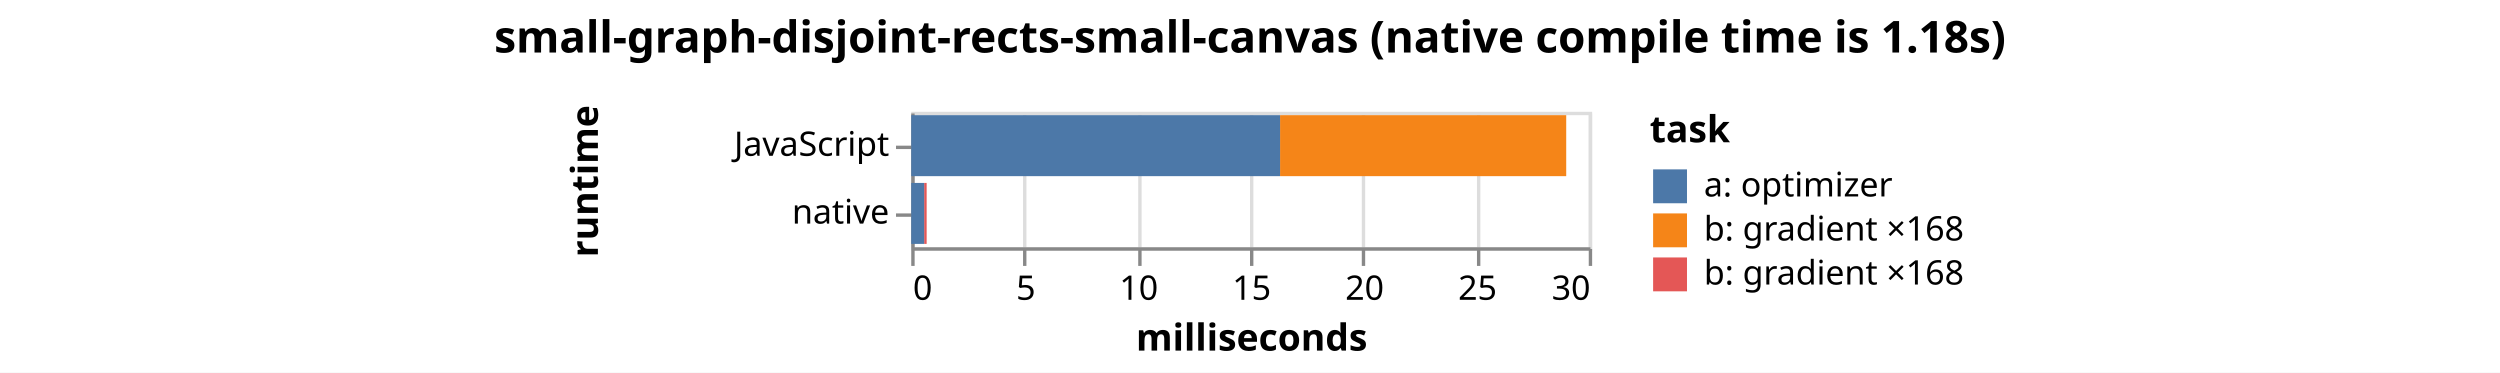
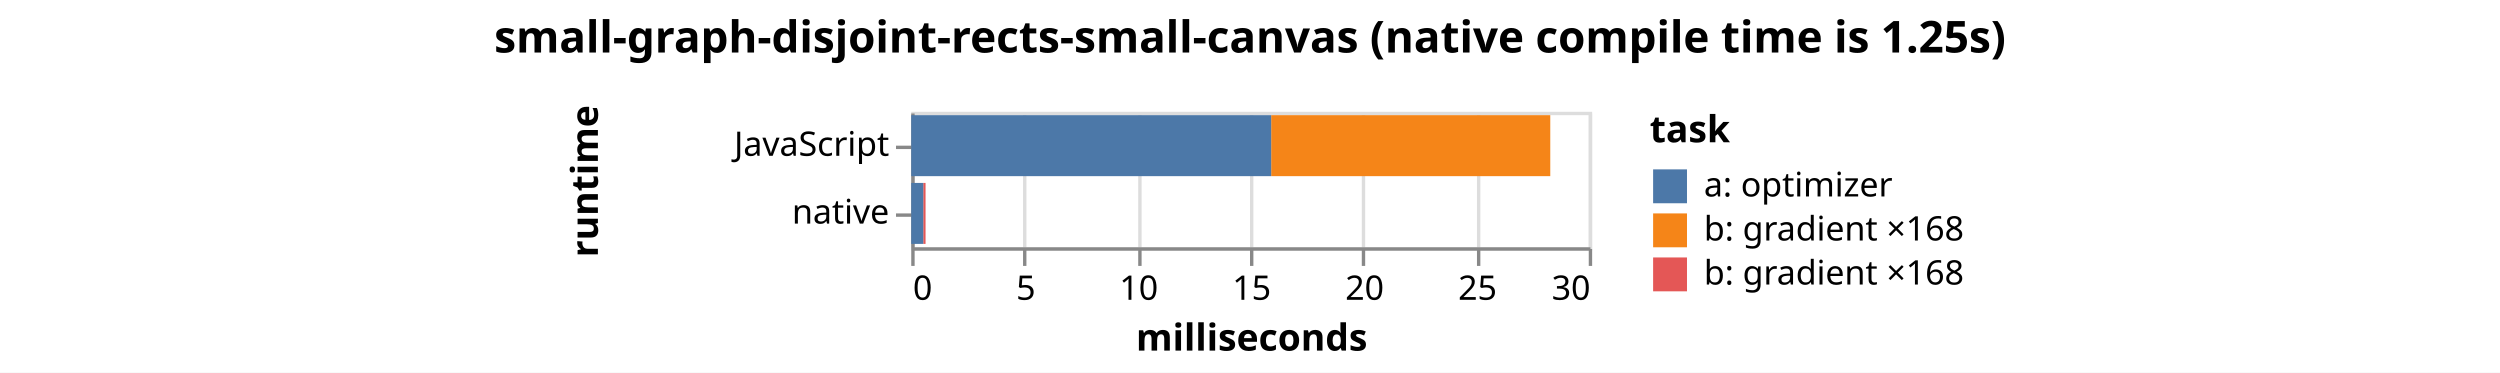
<svg xmlns="http://www.w3.org/2000/svg" version="1.1" class="marks" width="738" height="110" viewBox="0 0 738 110">
  <rect width="738" height="110" fill="white" />
  <g fill="none" stroke-miterlimit="10" transform="translate(269,33)">
    <g class="mark-group role-frame root" role="graphics-object" aria-roledescription="group mark container">
      <g transform="translate(0,0)">
        <path class="background" aria-hidden="true" d="M0.5,0.5h200v40h-200Z" stroke="#ddd" />
        <g>
          <g class="mark-group role-axis" aria-hidden="true">
            <g transform="translate(0.5,40.5)">
              <path class="background" aria-hidden="true" d="M0,0h0v0h0Z" pointer-events="none" />
              <g>
                <g class="mark-rule role-axis-grid" pointer-events="none">
                  <line transform="translate(0,0)" x2="0" y2="-40" stroke="#ddd" stroke-width="1" opacity="1" />
                  <line transform="translate(33,0)" x2="0" y2="-40" stroke="#ddd" stroke-width="1" opacity="1" />
                  <line transform="translate(67,0)" x2="0" y2="-40" stroke="#ddd" stroke-width="1" opacity="1" />
                  <line transform="translate(100,0)" x2="0" y2="-40" stroke="#ddd" stroke-width="1" opacity="1" />
                  <line transform="translate(133,0)" x2="0" y2="-40" stroke="#ddd" stroke-width="1" opacity="1" />
                  <line transform="translate(167,0)" x2="0" y2="-40" stroke="#ddd" stroke-width="1" opacity="1" />
                  <line transform="translate(200,0)" x2="0" y2="-40" stroke="#ddd" stroke-width="1" opacity="1" />
                </g>
              </g>
              <path class="foreground" aria-hidden="true" d="" pointer-events="none" display="none" />
            </g>
          </g>
          <g class="mark-group role-axis" role="graphics-symbol" aria-roledescription="axis" aria-label="X-axis titled 'milliseconds' for a linear scale with values from 0 to 30">
            <g transform="translate(0.5,40.5)">
              <path class="background" aria-hidden="true" d="M0,0h0v0h0Z" pointer-events="none" />
              <g>
                <g class="mark-rule role-axis-tick" pointer-events="none">
                  <line transform="translate(0,0)" x2="0" y2="5" stroke="#888" stroke-width="1" opacity="1" />
                  <line transform="translate(33,0)" x2="0" y2="5" stroke="#888" stroke-width="1" opacity="1" />
                  <line transform="translate(67,0)" x2="0" y2="5" stroke="#888" stroke-width="1" opacity="1" />
                  <line transform="translate(100,0)" x2="0" y2="5" stroke="#888" stroke-width="1" opacity="1" />
                  <line transform="translate(133,0)" x2="0" y2="5" stroke="#888" stroke-width="1" opacity="1" />
                  <line transform="translate(167,0)" x2="0" y2="5" stroke="#888" stroke-width="1" opacity="1" />
                  <line transform="translate(200,0)" x2="0" y2="5" stroke="#888" stroke-width="1" opacity="1" />
                </g>
                <g class="mark-text role-axis-label" pointer-events="none">
                  <text text-anchor="start" transform="translate(0,15)" font-family="sans-serif" font-size="10px" fill="#000" opacity="1">0</text>
                  <text text-anchor="middle" transform="translate(33.33333,15)" font-family="sans-serif" font-size="10px" fill="#000" opacity="1">5</text>
                  <text text-anchor="middle" transform="translate(66.66667,15)" font-family="sans-serif" font-size="10px" fill="#000" opacity="1">10</text>
                  <text text-anchor="middle" transform="translate(100,15)" font-family="sans-serif" font-size="10px" fill="#000" opacity="1">15</text>
                  <text text-anchor="middle" transform="translate(133.3333,15)" font-family="sans-serif" font-size="10px" fill="#000" opacity="1">20</text>
                  <text text-anchor="middle" transform="translate(166.6667,15)" font-family="sans-serif" font-size="10px" fill="#000" opacity="1">25</text>
                  <text text-anchor="end" transform="translate(200,15)" font-family="sans-serif" font-size="10px" fill="#000" opacity="1">30</text>
                </g>
                <g class="mark-rule role-axis-domain" pointer-events="none">
                  <line transform="translate(0,0)" x2="200" y2="0" stroke="#888" stroke-width="1" opacity="1" />
                </g>
                <g class="mark-text role-axis-title" pointer-events="none">
                  <text text-anchor="middle" transform="translate(100,30)" font-family="sans-serif" font-size="11px" font-weight="bold" fill="#000" opacity="1">milliseconds</text>
                </g>
              </g>
              <path class="foreground" aria-hidden="true" d="" pointer-events="none" display="none" />
            </g>
          </g>
          <g class="mark-group role-axis" role="graphics-symbol" aria-roledescription="axis" aria-label="Y-axis titled 'runtime' for a discrete scale with 2 values: JavaScript, native">
            <g transform="translate(0.5,0.5)">
              <path class="background" aria-hidden="true" d="M0,0h0v0h0Z" pointer-events="none" />
              <g>
                <g class="mark-rule role-axis-tick" pointer-events="none">
                  <line transform="translate(0,10)" x2="-5" y2="0" stroke="#888" stroke-width="1" opacity="1" />
                  <line transform="translate(0,30)" x2="-5" y2="0" stroke="#888" stroke-width="1" opacity="1" />
                </g>
                <g class="mark-text role-axis-label" pointer-events="none">
                  <text text-anchor="end" transform="translate(-7,12.5)" font-family="sans-serif" font-size="10px" fill="#000" opacity="1">JavaScript</text>
                  <text text-anchor="end" transform="translate(-7,32.5)" font-family="sans-serif" font-size="10px" fill="#000" opacity="1">native</text>
                </g>
                <g class="mark-rule role-axis-domain" pointer-events="none">
                  <line transform="translate(0,0)" x2="0" y2="40" stroke="#888" stroke-width="1" opacity="1" />
                </g>
                <g class="mark-text role-axis-title" pointer-events="none">
                  <text text-anchor="middle" transform="translate(-91,20) rotate(-90) translate(0,-2)" font-family="sans-serif" font-size="11px" font-weight="bold" fill="#000" opacity="1">runtime</text>
                </g>
              </g>
              <path class="foreground" aria-hidden="true" d="" pointer-events="none" display="none" />
            </g>
          </g>
          <g class="mark-rect role-mark marks" role="graphics-object" aria-roledescription="rect mark container">
-             <path aria-label="milliseconds: 12.670458; runtime: JavaScript; task: b: gradient  ×168" role="graphics-symbol" aria-roledescription="bar" d="M108.877,1h84.47v18h-84.47Z" fill="#f58518" />
-             <path aria-label="milliseconds: 16.331625; runtime: JavaScript; task: a: optimizer" role="graphics-symbol" aria-roledescription="bar" d="M0,1h108.877v18h-108.877Z" fill="#4c78a8" />
-             <path aria-label="milliseconds: 0.110375; runtime: native; task: b: gradient ×168" role="graphics-symbol" aria-roledescription="bar" d="M3.81,21h0.736v18h-0.736Z" fill="#e45756" />
-             <path aria-label="milliseconds: 0.5715; runtime: native; task: a: optimizer" role="graphics-symbol" aria-roledescription="bar" d="M0,21h3.81v18h-3.81Z" fill="#4c78a8" />
+             <path aria-label="milliseconds: 12.358958; runtime: JavaScript; task: b: gradient  ×168" role="graphics-symbol" aria-roledescription="bar" d="M106.248,1h82.393v18h-82.393Z" fill="#f58518" />
+             <path aria-label="milliseconds: 15.937167; runtime: JavaScript; task: a: optimizer" role="graphics-symbol" aria-roledescription="bar" d="M0,1h106.248v18h-106.248Z" fill="#4c78a8" />
+             <path aria-label="milliseconds: 0.101958; runtime: native; task: b: gradient ×168" role="graphics-symbol" aria-roledescription="bar" d="M3.543,21h0.68v18h-0.68Z" fill="#e45756" />
+             <path aria-label="milliseconds: 0.531458; runtime: native; task: a: optimizer" role="graphics-symbol" aria-roledescription="bar" d="M0,21h3.543v18h-3.543Z" fill="#4c78a8" />
          </g>
          <g class="mark-group role-legend" role="graphics-symbol" aria-roledescription="legend" aria-label="Symbol legend titled 'task' for fill color with 3 values: a: optimizer, b: gradient  ×168, b: gradient ×168">
            <g transform="translate(218,0)">
              <path class="background" aria-hidden="true" d="M0,0h152v53h-152Z" pointer-events="none" />
              <g>
                <g class="mark-group role-legend-entry">
                  <g transform="translate(0,16)">
                    <path class="background" aria-hidden="true" d="M0,0h0v0h0Z" pointer-events="none" />
                    <g>
                      <g class="mark-group role-scope" role="graphics-object" aria-roledescription="group mark container">
                        <g transform="translate(0,0)">
                          <path class="background" aria-hidden="true" d="M0,0h152v11h-152Z" pointer-events="none" opacity="1" />
                          <g>
                            <g class="mark-symbol role-legend-symbol" pointer-events="none">
                              <path transform="translate(6,6)" d="M-5,-5h10v10h-10Z" fill="#4c78a8" stroke-width="1.5" opacity="1" />
                            </g>
                            <g class="mark-text role-legend-label" pointer-events="none">
                              <text text-anchor="start" transform="translate(16,9)" font-family="sans-serif" font-size="10px" fill="#000" opacity="1">a: optimizer</text>
                            </g>
                          </g>
                          <path class="foreground" aria-hidden="true" d="" pointer-events="none" display="none" />
                        </g>
                        <g transform="translate(0,13)">
                          <path class="background" aria-hidden="true" d="M0,0h152v11h-152Z" pointer-events="none" opacity="1" />
                          <g>
                            <g class="mark-symbol role-legend-symbol" pointer-events="none">
                              <path transform="translate(6,6)" d="M-5,-5h10v10h-10Z" fill="#f58518" stroke-width="1.5" opacity="1" />
                            </g>
                            <g class="mark-text role-legend-label" pointer-events="none">
                              <text text-anchor="start" transform="translate(16,9)" font-family="sans-serif" font-size="10px" fill="#000" opacity="1">b: gradient  ×168</text>
                            </g>
                          </g>
                          <path class="foreground" aria-hidden="true" d="" pointer-events="none" display="none" />
                        </g>
                        <g transform="translate(0,26)">
                          <path class="background" aria-hidden="true" d="M0,0h152v11h-152Z" pointer-events="none" opacity="1" />
                          <g>
                            <g class="mark-symbol role-legend-symbol" pointer-events="none">
                              <path transform="translate(6,6)" d="M-5,-5h10v10h-10Z" fill="#e45756" stroke-width="1.5" opacity="1" />
                            </g>
                            <g class="mark-text role-legend-label" pointer-events="none">
                              <text text-anchor="start" transform="translate(16,9)" font-family="sans-serif" font-size="10px" fill="#000" opacity="1">b: gradient ×168</text>
                            </g>
                          </g>
                          <path class="foreground" aria-hidden="true" d="" pointer-events="none" display="none" />
                        </g>
                      </g>
                    </g>
                    <path class="foreground" aria-hidden="true" d="" pointer-events="none" display="none" />
                  </g>
                </g>
                <g class="mark-text role-legend-title" pointer-events="none">
                  <text text-anchor="start" transform="translate(0,9)" font-family="sans-serif" font-size="11px" font-weight="bold" fill="#000" opacity="1">task</text>
                </g>
              </g>
              <path class="foreground" aria-hidden="true" d="" pointer-events="none" display="none" />
            </g>
          </g>
          <g class="mark-group role-title">
            <g transform="translate(100,-27.5)">
              <path class="background" aria-hidden="true" d="M0,0h0v0h0Z" pointer-events="none" />
              <g>
-                 <g class="mark-text role-title-text" role="graphics-symbol" aria-roledescription="title" aria-label="Title text 'small-graph-disjoint-rects-small-canvas (native compile time is 1.18s)'" pointer-events="none">
-                   <text text-anchor="middle" transform="translate(0,10)" font-family="sans-serif" font-size="13px" font-weight="bold" fill="#000" opacity="1">small-graph-disjoint-rects-small-canvas (native compile time is 1.18s)</text>
+                 <g class="mark-text role-title-text" role="graphics-symbol" aria-roledescription="title" aria-label="Title text 'small-graph-disjoint-rects-small-canvas (native compile time is 1.25s)'" pointer-events="none">
+                   <text text-anchor="middle" transform="translate(0,10)" font-family="sans-serif" font-size="13px" font-weight="bold" fill="#000" opacity="1">small-graph-disjoint-rects-small-canvas (native compile time is 1.25s)</text>
                </g>
              </g>
              <path class="foreground" aria-hidden="true" d="" pointer-events="none" display="none" />
            </g>
          </g>
        </g>
        <path class="foreground" aria-hidden="true" d="" display="none" />
      </g>
    </g>
  </g>
</svg>
